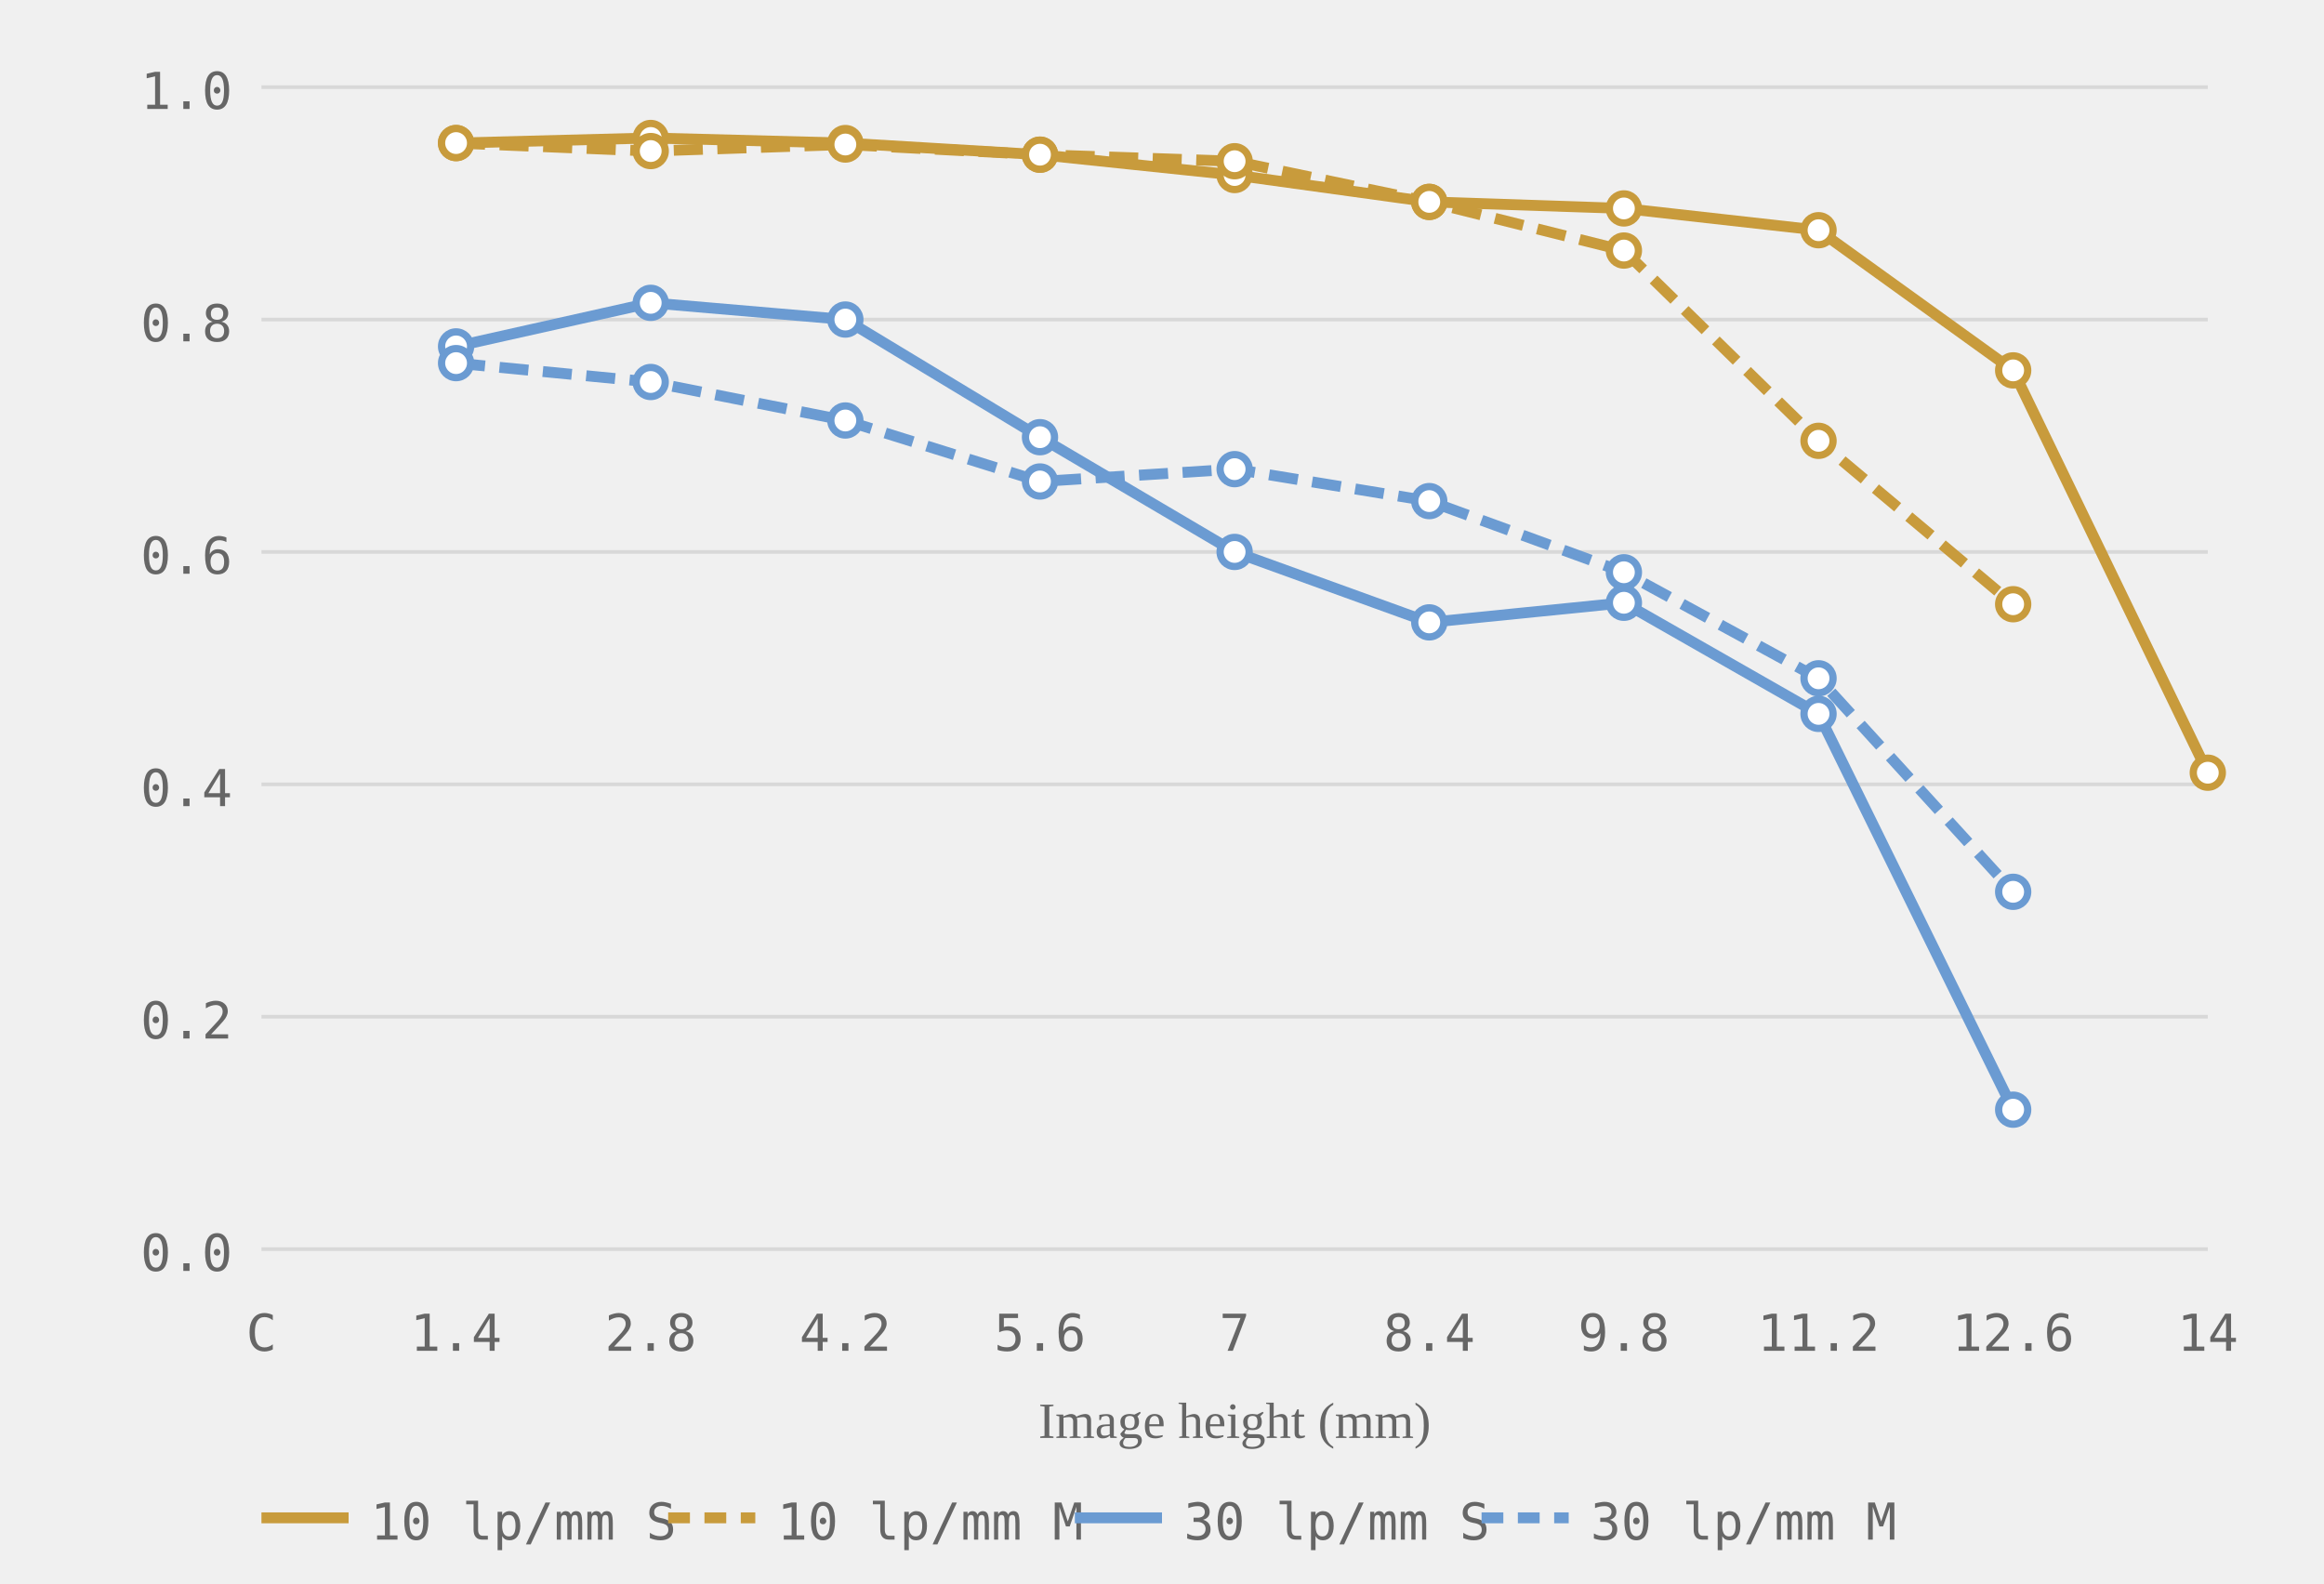
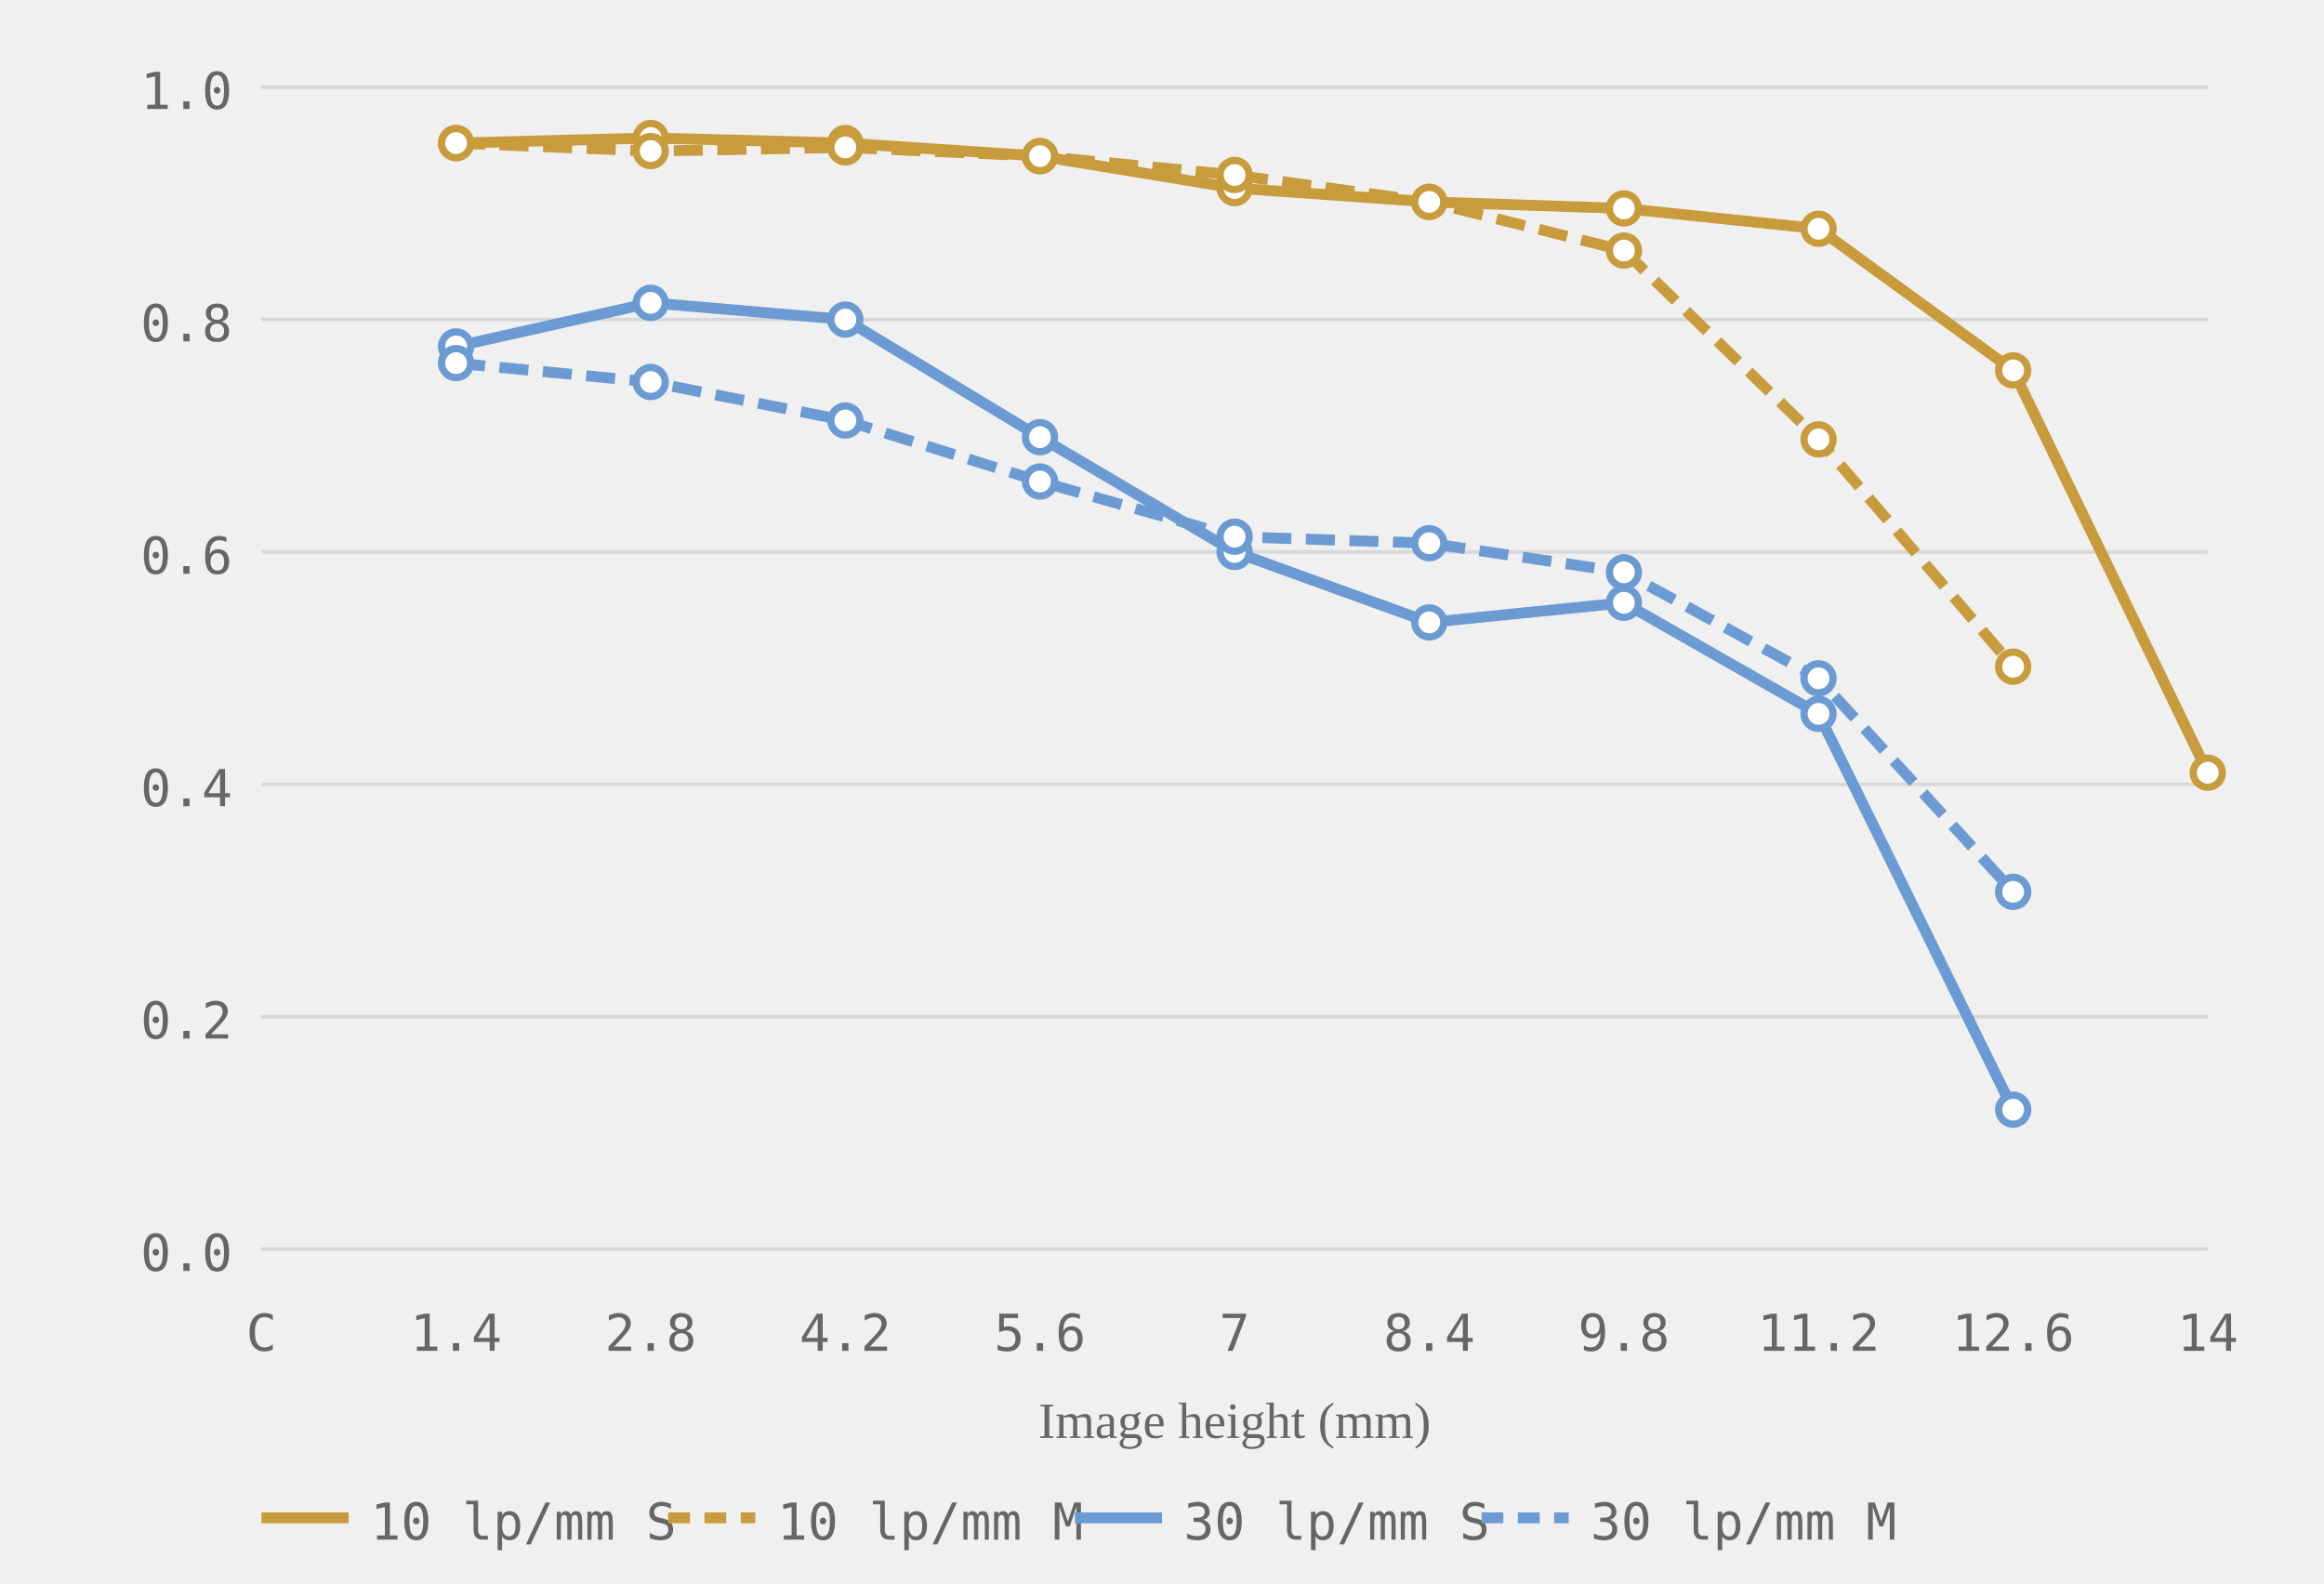
<svg xmlns="http://www.w3.org/2000/svg" viewBox="0 0 320 218" role="img" aria-label="MTF chart, generated from readings">
  <style>.grid-line { stroke: #d8d8d8; stroke-width: 0.5; }.axis-label { font-size: 7px; fill: #666666; font-family: ui-monospace, monospace; }.axis-y { text-anchor: end; }.axis-x { text-anchor: middle; }.axis-title { font-size: 7px; fill: #666666; text-anchor: middle; }.curve { fill: none; stroke-width: 1.5; }.curve-m { stroke-dasharray: 4 2; }.dot { fill: white; stroke-width: 1; }.legend-text { font-size: 7px; fill: #666666; font-family: ui-monospace, monospace; }</style>
  <line class="grid-line" x1="36" y1="172.0" x2="304" y2="172.0" />
  <line class="grid-line" x1="36" y1="140.0" x2="304" y2="140.0" />
  <line class="grid-line" x1="36" y1="108.0" x2="304" y2="108.0" />
  <line class="grid-line" x1="36" y1="76.0" x2="304" y2="76.0" />
  <line class="grid-line" x1="36" y1="44.0" x2="304" y2="44.0" />
  <line class="grid-line" x1="36" y1="12.0" x2="304" y2="12.0" />
  <text class="axis-label axis-y" x="32" y="175.0">0.0</text>
  <text class="axis-label axis-y" x="32" y="143.0">0.2</text>
  <text class="axis-label axis-y" x="32" y="111.0">0.4</text>
  <text class="axis-label axis-y" x="32" y="79.0">0.6</text>
  <text class="axis-label axis-y" x="32" y="47.0">0.8</text>
  <text class="axis-label axis-y" x="32" y="15.0">1.0</text>
  <text class="axis-label axis-x" x="36.0" y="186">C</text>
  <text class="axis-label axis-x" x="62.8" y="186">1.4</text>
  <text class="axis-label axis-x" x="89.6" y="186">2.8</text>
  <text class="axis-label axis-x" x="116.4" y="186">4.2</text>
  <text class="axis-label axis-x" x="143.2" y="186">5.6</text>
  <text class="axis-label axis-x" x="170.0" y="186">7</text>
  <text class="axis-label axis-x" x="196.8" y="186">8.4</text>
  <text class="axis-label axis-x" x="223.6" y="186">9.8</text>
  <text class="axis-label axis-x" x="250.4" y="186">11.2</text>
  <text class="axis-label axis-x" x="277.2" y="186">12.6</text>
  <text class="axis-label axis-x" x="304.0" y="186">14</text>
  <text class="axis-title" x="170.0" y="198">Image height (mm)</text>
-   <polyline class="curve curve-10" style="stroke:#c89b3c" points="62.8,19.7 89.6,19.0 116.4,19.7 143.2,21.3 170.0,24.1 196.8,27.8 223.6,28.7 250.4,31.7 277.2,51.0 304.0,106.4" />
-   <polyline class="curve curve-10 curve-m" style="stroke:#c89b3c" points="62.8,19.7 89.6,20.8 116.4,19.9 143.2,21.3 170.0,22.2 196.8,27.8 223.6,34.5 250.4,60.7 277.2,83.2" stroke-dasharray="4 2" />
+   <polyline class="curve curve-10" style="stroke:#c89b3c" points="62.8,19.7 89.6,19.0 116.4,19.7 143.2,21.5 170.0,25.9 196.8,27.8 223.6,28.7 250.4,31.5 277.2,51.0 304.0,106.4" />
+   <polyline class="curve curve-10 curve-m" style="stroke:#c89b3c" points="62.8,19.7 89.6,20.8 116.4,20.3 143.2,21.5 170.0,24.1 196.8,27.8 223.6,34.5 250.4,60.5 277.2,91.8" stroke-dasharray="4 2" />
  <polyline class="curve curve-30" style="stroke:#6b9bd2" points="62.8,47.7 89.6,41.7 116.4,44.0 143.2,60.2 170.0,76.0 196.8,85.7 223.6,83.0 250.4,98.3 277.2,152.8" />
-   <polyline class="curve curve-30 curve-m" style="stroke:#6b9bd2" points="62.8,50.0 89.6,52.6 116.4,57.9 143.2,66.3 170.0,64.6 196.8,69.0 223.6,78.8 250.4,93.4 277.2,122.8" stroke-dasharray="4 2" />
+   <polyline class="curve curve-30 curve-m" style="stroke:#6b9bd2" points="62.8,50.0 89.6,52.6 116.4,57.9 143.2,66.3 170.0,73.9 196.8,74.8 223.6,78.8 250.4,93.4 277.2,122.8" stroke-dasharray="4 2" />
  <circle class="dot dot-10" style="stroke:#c89b3c" cx="62.8" cy="19.7" r="2" />
  <circle class="dot dot-10" style="stroke:#c89b3c" cx="89.6" cy="19.0" r="2" />
  <circle class="dot dot-10" style="stroke:#c89b3c" cx="116.4" cy="19.7" r="2" />
-   <circle class="dot dot-10" style="stroke:#c89b3c" cx="143.2" cy="21.3" r="2" />
-   <circle class="dot dot-10" style="stroke:#c89b3c" cx="170.0" cy="24.1" r="2" />
+   <circle class="dot dot-10" style="stroke:#c89b3c" cx="143.2" cy="21.5" r="2" />
+   <circle class="dot dot-10" style="stroke:#c89b3c" cx="170.0" cy="25.9" r="2" />
  <circle class="dot dot-10" style="stroke:#c89b3c" cx="196.8" cy="27.8" r="2" />
  <circle class="dot dot-10" style="stroke:#c89b3c" cx="223.6" cy="28.7" r="2" />
-   <circle class="dot dot-10" style="stroke:#c89b3c" cx="250.4" cy="31.7" r="2" />
+   <circle class="dot dot-10" style="stroke:#c89b3c" cx="250.4" cy="31.5" r="2" />
  <circle class="dot dot-10" style="stroke:#c89b3c" cx="277.2" cy="51.0" r="2" />
  <circle class="dot dot-10" style="stroke:#c89b3c" cx="304.0" cy="106.4" r="2" />
  <circle class="dot dot-10" style="stroke:#c89b3c" cx="62.8" cy="19.7" r="2" />
  <circle class="dot dot-10" style="stroke:#c89b3c" cx="89.6" cy="20.8" r="2" />
-   <circle class="dot dot-10" style="stroke:#c89b3c" cx="116.4" cy="19.9" r="2" />
-   <circle class="dot dot-10" style="stroke:#c89b3c" cx="143.2" cy="21.3" r="2" />
-   <circle class="dot dot-10" style="stroke:#c89b3c" cx="170.0" cy="22.2" r="2" />
+   <circle class="dot dot-10" style="stroke:#c89b3c" cx="116.4" cy="20.3" r="2" />
+   <circle class="dot dot-10" style="stroke:#c89b3c" cx="143.2" cy="21.5" r="2" />
+   <circle class="dot dot-10" style="stroke:#c89b3c" cx="170.0" cy="24.1" r="2" />
  <circle class="dot dot-10" style="stroke:#c89b3c" cx="196.8" cy="27.8" r="2" />
  <circle class="dot dot-10" style="stroke:#c89b3c" cx="223.6" cy="34.5" r="2" />
-   <circle class="dot dot-10" style="stroke:#c89b3c" cx="250.4" cy="60.7" r="2" />
-   <circle class="dot dot-10" style="stroke:#c89b3c" cx="277.2" cy="83.2" r="2" />
+   <circle class="dot dot-10" style="stroke:#c89b3c" cx="250.4" cy="60.5" r="2" />
+   <circle class="dot dot-10" style="stroke:#c89b3c" cx="277.2" cy="91.8" r="2" />
  <circle class="dot dot-30" style="stroke:#6b9bd2" cx="62.8" cy="47.7" r="2" />
  <circle class="dot dot-30" style="stroke:#6b9bd2" cx="89.6" cy="41.7" r="2" />
  <circle class="dot dot-30" style="stroke:#6b9bd2" cx="116.4" cy="44.0" r="2" />
  <circle class="dot dot-30" style="stroke:#6b9bd2" cx="143.2" cy="60.2" r="2" />
  <circle class="dot dot-30" style="stroke:#6b9bd2" cx="170.0" cy="76.0" r="2" />
  <circle class="dot dot-30" style="stroke:#6b9bd2" cx="196.8" cy="85.7" r="2" />
  <circle class="dot dot-30" style="stroke:#6b9bd2" cx="223.6" cy="83.0" r="2" />
  <circle class="dot dot-30" style="stroke:#6b9bd2" cx="250.4" cy="98.3" r="2" />
  <circle class="dot dot-30" style="stroke:#6b9bd2" cx="277.2" cy="152.8" r="2" />
  <circle class="dot dot-30" style="stroke:#6b9bd2" cx="62.8" cy="50.0" r="2" />
  <circle class="dot dot-30" style="stroke:#6b9bd2" cx="89.6" cy="52.6" r="2" />
  <circle class="dot dot-30" style="stroke:#6b9bd2" cx="116.4" cy="57.9" r="2" />
  <circle class="dot dot-30" style="stroke:#6b9bd2" cx="143.2" cy="66.3" r="2" />
-   <circle class="dot dot-30" style="stroke:#6b9bd2" cx="170.0" cy="64.6" r="2" />
-   <circle class="dot dot-30" style="stroke:#6b9bd2" cx="196.8" cy="69.0" r="2" />
+   <circle class="dot dot-30" style="stroke:#6b9bd2" cx="170.0" cy="73.9" r="2" />
+   <circle class="dot dot-30" style="stroke:#6b9bd2" cx="196.8" cy="74.8" r="2" />
  <circle class="dot dot-30" style="stroke:#6b9bd2" cx="223.6" cy="78.8" r="2" />
  <circle class="dot dot-30" style="stroke:#6b9bd2" cx="250.4" cy="93.4" r="2" />
  <circle class="dot dot-30" style="stroke:#6b9bd2" cx="277.2" cy="122.8" r="2" />
  <line x1="36" y1="209" x2="48" y2="209" stroke="#c89b3c" stroke-width="1.5" />
  <text class="legend-text" x="51" y="212">10 lp/mm S</text>
  <line x1="92" y1="209" x2="104" y2="209" stroke="#c89b3c" stroke-width="1.5" stroke-dasharray="3 2" />
  <text class="legend-text" x="107" y="212">10 lp/mm M</text>
  <line x1="148" y1="209" x2="160" y2="209" stroke="#6b9bd2" stroke-width="1.5" />
  <text class="legend-text" x="163" y="212">30 lp/mm S</text>
  <line x1="204" y1="209" x2="216" y2="209" stroke="#6b9bd2" stroke-width="1.5" stroke-dasharray="3 2" />
  <text class="legend-text" x="219" y="212">30 lp/mm M</text>
</svg>
